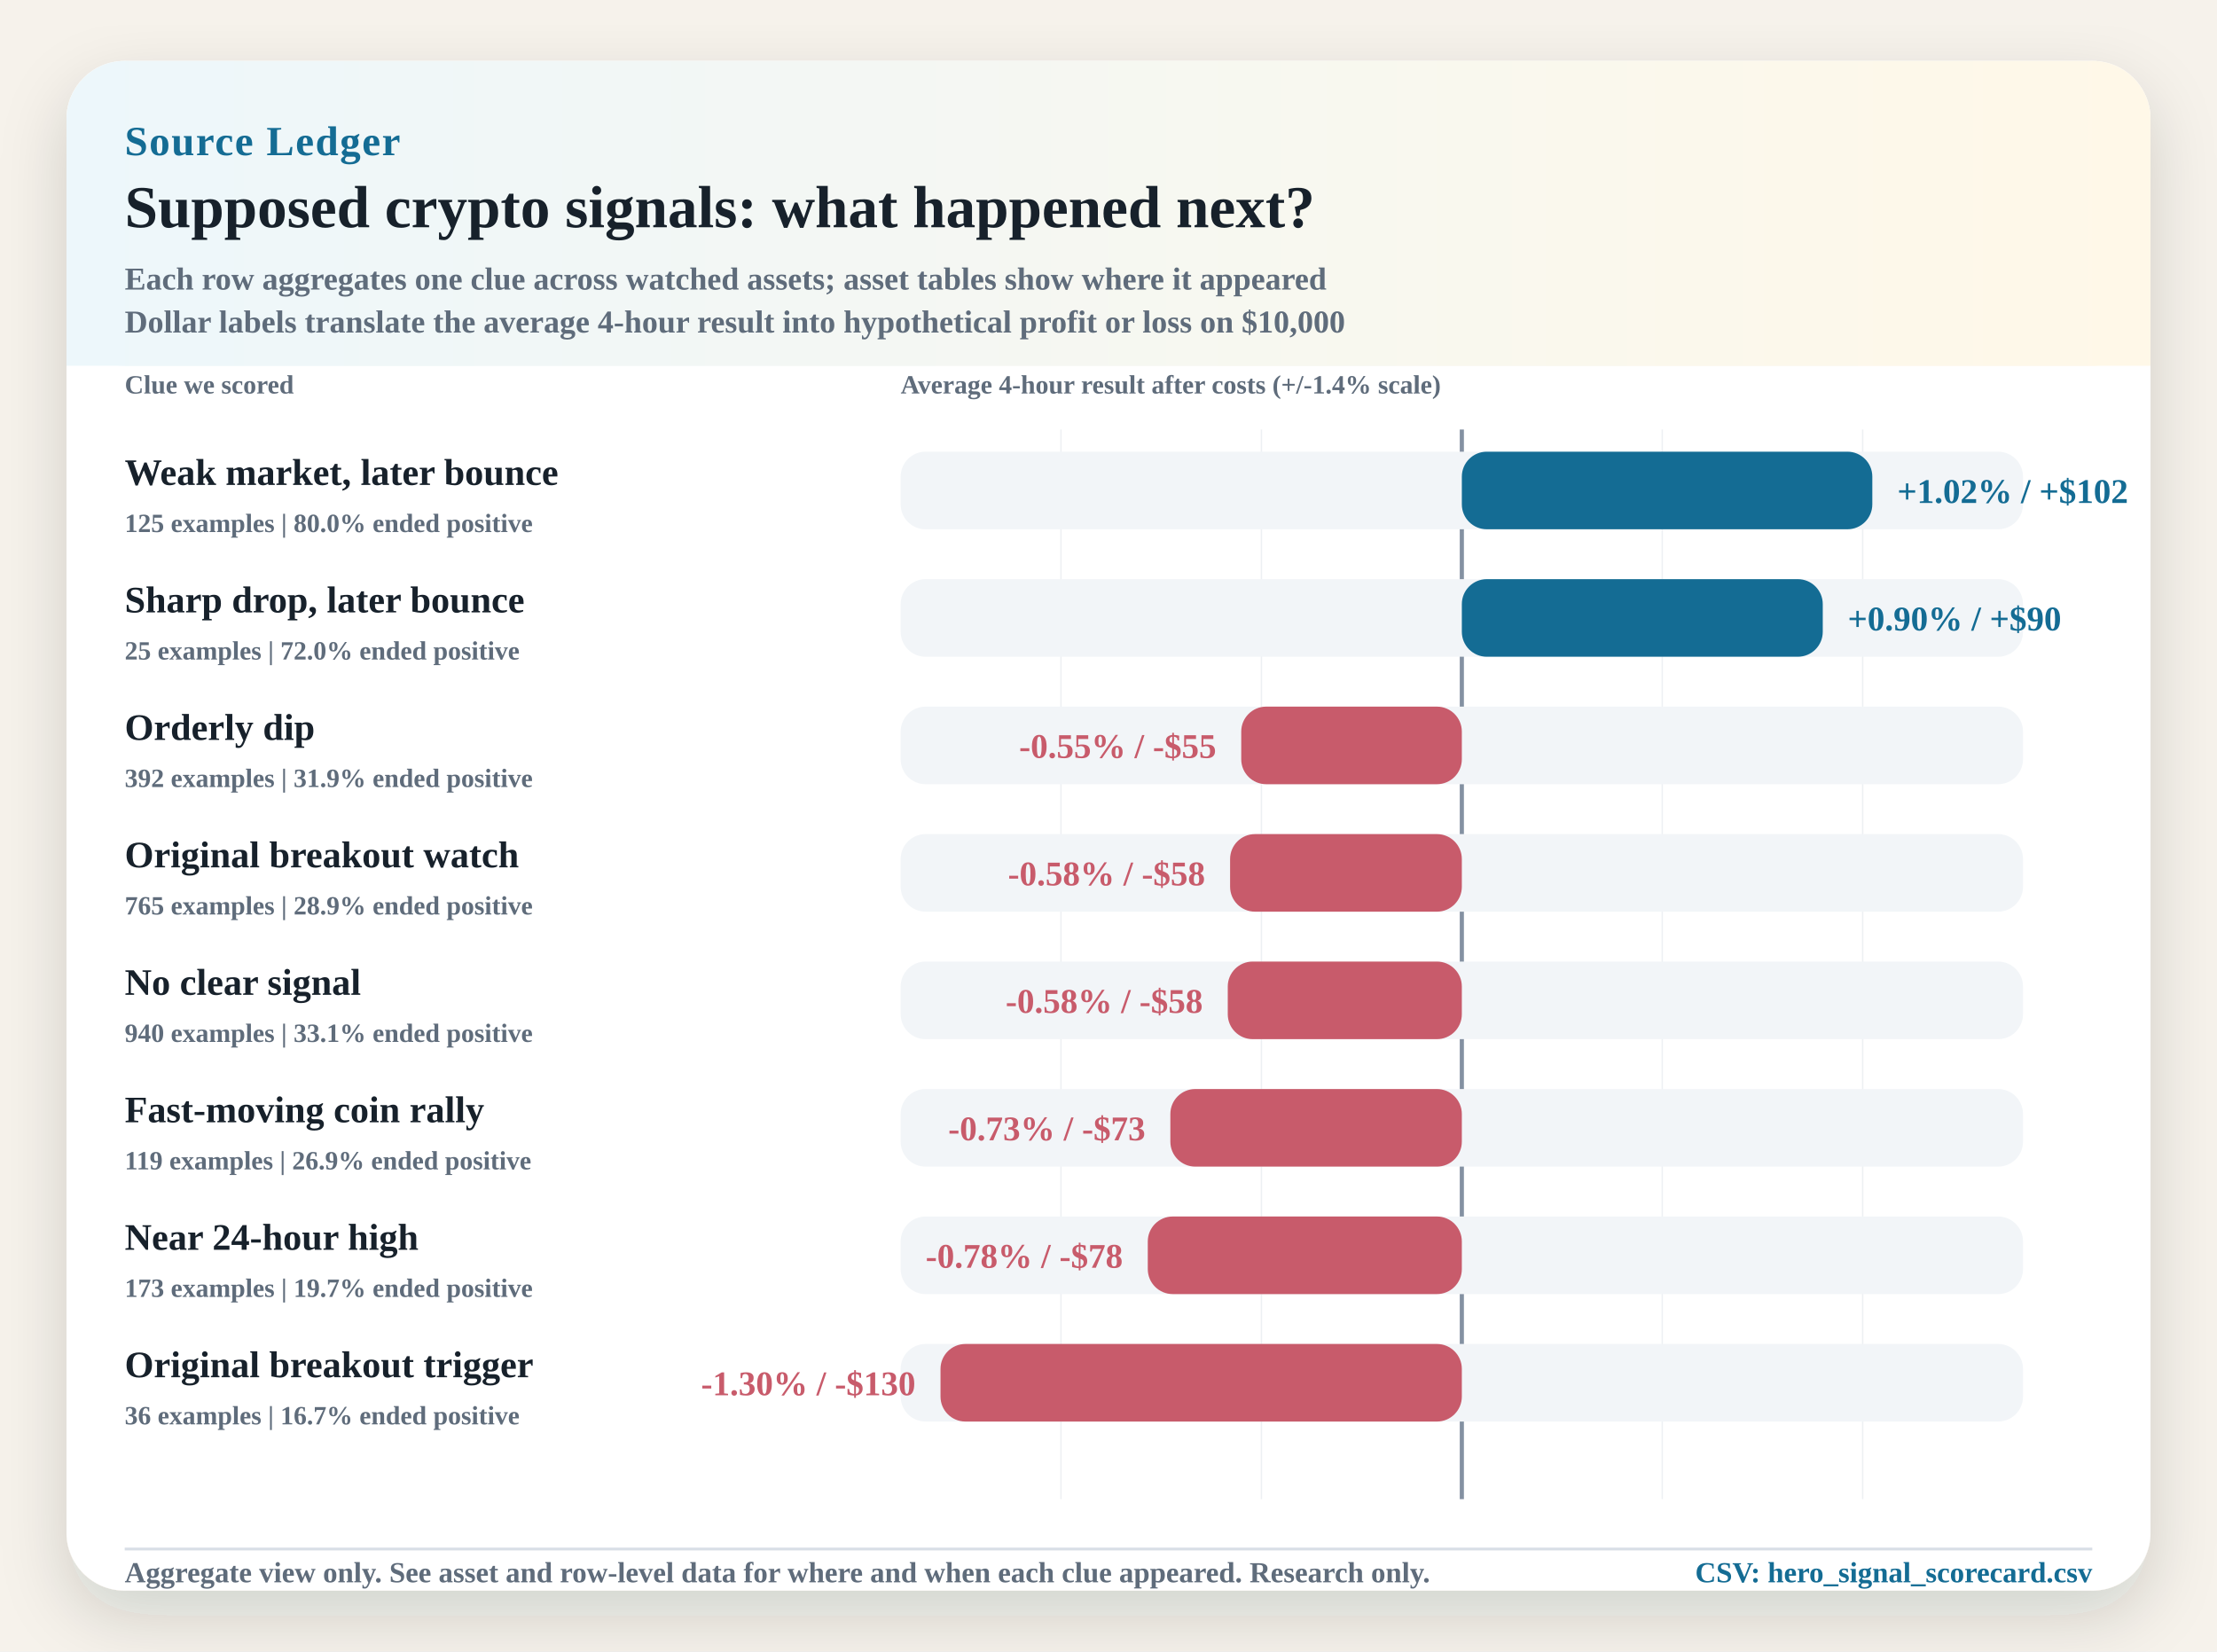
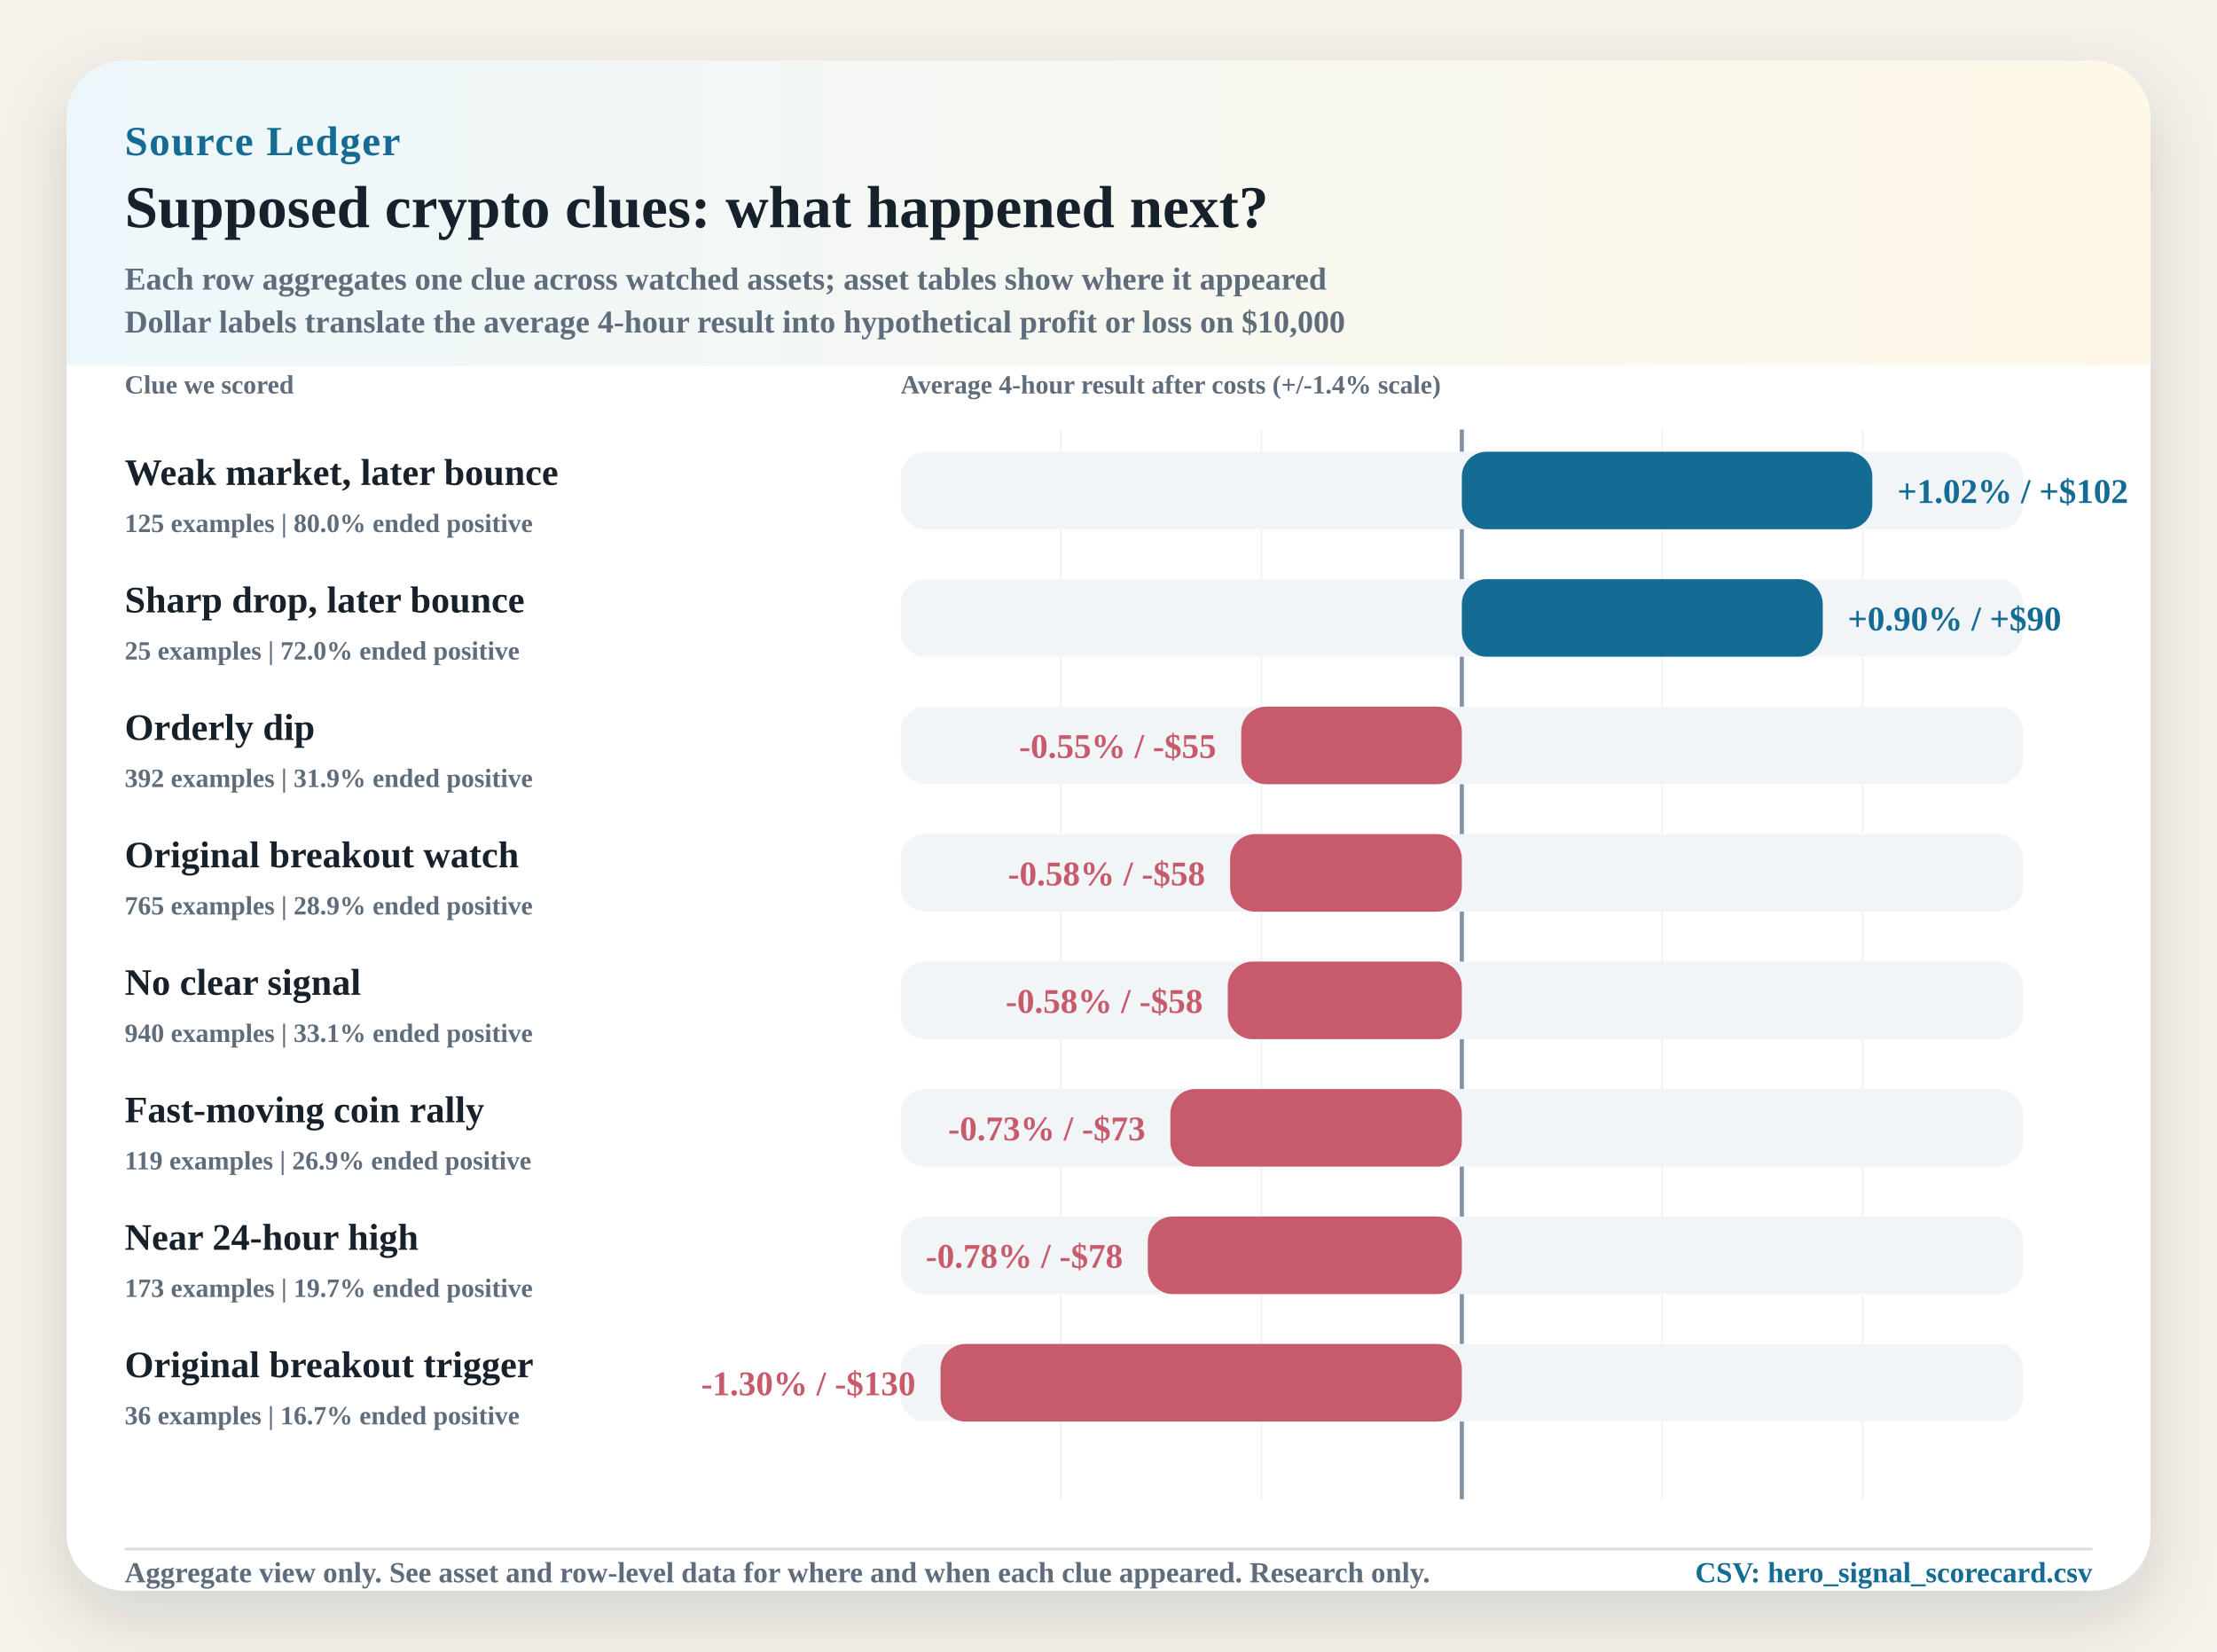
- <svg xmlns="http://www.w3.org/2000/svg" width="1600" height="1192" viewBox="0 0 1600 1192" role="img" aria-label="Source Ledger supposed crypto signal scorecard">
+ <svg xmlns="http://www.w3.org/2000/svg" width="1600" height="1192" viewBox="0 0 1600 1192" role="img" aria-label="Source Ledger supposed crypto clue scorecard">
  <defs>
    <filter id="cardShadow" x="-5%" y="-8%" width="110%" height="120%">
      <feDropShadow dx="0" dy="18" stdDeviation="24" flood-color="#1f2937" flood-opacity="0.16" />
    </filter>
    <linearGradient id="headerWash" x1="0%" y1="0%" x2="100%" y2="0%">
      <stop offset="0%" stop-color="#edf7fb" />
      <stop offset="100%" stop-color="#fff8e8" />
    </linearGradient>
  </defs>
  <rect width="1600" height="1192" fill="#f6f2eb" />
  <rect x="48" y="44" width="1504" height="1104" rx="42" fill="#ffffff" filter="url(#cardShadow)" />
  <rect x="48" y="44" width="1504" height="220" rx="42" fill="url(#headerWash)" />
  <rect x="48" y="176" width="1504" height="88" fill="url(#headerWash)" />
  <text x="90" y="112" font-size="30" font-weight="900" fill="#146c94" letter-spacing="1">Source Ledger</text>
-   <text x="90" y="164" font-size="43" font-weight="950" fill="#17212b">Supposed crypto signals: what happened next?</text>
+   <text x="90" y="164" font-size="43" font-weight="950" fill="#17212b">Supposed crypto clues: what happened next?</text>
  <text x="90" y="209" font-size="23" font-weight="700" fill="#5f6c7b">Each row aggregates one clue across watched assets; asset tables show where it appeared</text>
  <text x="90" y="240" font-size="23" font-weight="700" fill="#5f6c7b">Dollar labels translate the average 4-hour result into hypothetical profit or loss on $10,000</text>
  <text x="90" y="284" font-size="19" font-weight="850" fill="#5f6c7b" text-transform="uppercase">Clue we scored</text>
  <text x="650" y="284" font-size="19" font-weight="850" fill="#5f6c7b" text-transform="uppercase">Average 4-hour result after costs (+/-1.4% scale)</text>
  <line x1="765.714" y1="310" x2="765.714" y2="1082" stroke="#c9d2dc" stroke-width="1" opacity="0.34" />
  <line x1="910.357" y1="310" x2="910.357" y2="1082" stroke="#c9d2dc" stroke-width="1" opacity="0.34" />
  <line x1="1055" y1="310" x2="1055" y2="1082" stroke="#65758b" stroke-width="3" opacity="0.8" />
  <line x1="1199.643" y1="310" x2="1199.643" y2="1082" stroke="#c9d2dc" stroke-width="1" opacity="0.34" />
  <line x1="1344.286" y1="310" x2="1344.286" y2="1082" stroke="#c9d2dc" stroke-width="1" opacity="0.34" />
  <g>
    <text x="90" y="350" font-size="27" font-weight="850" fill="#17212b">Weak market, later bounce</text>
    <text x="90" y="384" font-size="19" font-weight="650" fill="#5f6c7b">125 examples | 80.0% ended positive</text>
    <rect x="650" y="326" width="810" height="56" rx="18" fill="#f2f5f8" />
    <rect x="1055" y="326" width="296.245" height="56" rx="18" fill="#146c94" />
    <text x="1369.245" y="363" font-size="25" font-weight="900" fill="#146c94" text-anchor="start">+1.02% / +$102</text>
  </g>
  <g>
    <text x="90" y="442" font-size="27" font-weight="850" fill="#17212b">Sharp drop, later bounce</text>
    <text x="90" y="476" font-size="19" font-weight="650" fill="#5f6c7b">25 examples | 72.0% ended positive</text>
    <rect x="650" y="418" width="810" height="56" rx="18" fill="#f2f5f8" />
    <rect x="1055" y="418" width="260.479" height="56" rx="18" fill="#146c94" />
    <text x="1333.479" y="455" font-size="25" font-weight="900" fill="#146c94" text-anchor="start">+0.90% / +$90</text>
  </g>
  <g>
    <text x="90" y="534" font-size="27" font-weight="850" fill="#17212b">Orderly dip</text>
    <text x="90" y="568" font-size="19" font-weight="650" fill="#5f6c7b">392 examples | 31.9% ended positive</text>
    <rect x="650" y="510" width="810" height="56" rx="18" fill="#f2f5f8" />
    <rect x="895.796" y="510" width="159.204" height="56" rx="18" fill="#c85b6b" />
    <text x="877.796" y="547" font-size="25" font-weight="900" fill="#c85b6b" text-anchor="end">-0.55% / -$55</text>
  </g>
  <g>
    <text x="90" y="626" font-size="27" font-weight="850" fill="#17212b">Original breakout watch</text>
    <text x="90" y="660" font-size="19" font-weight="650" fill="#5f6c7b">765 examples | 28.9% ended positive</text>
    <rect x="650" y="602" width="810" height="56" rx="18" fill="#f2f5f8" />
    <rect x="887.755" y="602" width="167.245" height="56" rx="18" fill="#c85b6b" />
    <text x="869.755" y="639" font-size="25" font-weight="900" fill="#c85b6b" text-anchor="end">-0.58% / -$58</text>
  </g>
  <g>
    <text x="90" y="718" font-size="27" font-weight="850" fill="#17212b">No clear signal</text>
    <text x="90" y="752" font-size="19" font-weight="650" fill="#5f6c7b">940 examples | 33.1% ended positive</text>
    <rect x="650" y="694" width="810" height="56" rx="18" fill="#f2f5f8" />
    <rect x="886.071" y="694" width="168.929" height="56" rx="18" fill="#c85b6b" />
    <text x="868.071" y="731" font-size="25" font-weight="900" fill="#c85b6b" text-anchor="end">-0.58% / -$58</text>
  </g>
  <g>
    <text x="90" y="810" font-size="27" font-weight="850" fill="#17212b">Fast-moving coin rally</text>
    <text x="90" y="844" font-size="19" font-weight="650" fill="#5f6c7b">119 examples | 26.9% ended positive</text>
    <rect x="650" y="786" width="810" height="56" rx="18" fill="#f2f5f8" />
    <rect x="844.642" y="786" width="210.358" height="56" rx="18" fill="#c85b6b" />
    <text x="826.642" y="823" font-size="25" font-weight="900" fill="#c85b6b" text-anchor="end">-0.73% / -$73</text>
  </g>
  <g>
    <text x="90" y="902" font-size="27" font-weight="850" fill="#17212b">Near 24-hour high</text>
    <text x="90" y="936" font-size="19" font-weight="650" fill="#5f6c7b">173 examples | 19.7% ended positive</text>
    <rect x="650" y="878" width="810" height="56" rx="18" fill="#f2f5f8" />
    <rect x="828.348" y="878" width="226.652" height="56" rx="18" fill="#c85b6b" />
    <text x="810.348" y="915" font-size="25" font-weight="900" fill="#c85b6b" text-anchor="end">-0.78% / -$78</text>
  </g>
  <g>
    <text x="90" y="994" font-size="27" font-weight="850" fill="#17212b">Original breakout trigger</text>
    <text x="90" y="1028" font-size="19" font-weight="650" fill="#5f6c7b">36 examples | 16.7% ended positive</text>
    <rect x="650" y="970" width="810" height="56" rx="18" fill="#f2f5f8" />
    <rect x="678.761" y="970" width="376.239" height="56" rx="18" fill="#c85b6b" />
    <text x="660.761" y="1007" font-size="25" font-weight="900" fill="#c85b6b" text-anchor="end">-1.30% / -$130</text>
  </g>
  <line x1="90" y1="1118" x2="1510" y2="1118" stroke="#d8dee6" stroke-width="2" />
  <text x="90" y="1142" font-size="21" font-weight="650" fill="#5f6c7b">Aggregate view only. See asset and row-level data for where and when each clue appeared. Research only.</text>
  <text x="1510" y="1142" font-size="21" font-weight="800" fill="#146c94" text-anchor="end">CSV: hero_signal_scorecard.csv</text>
</svg>
